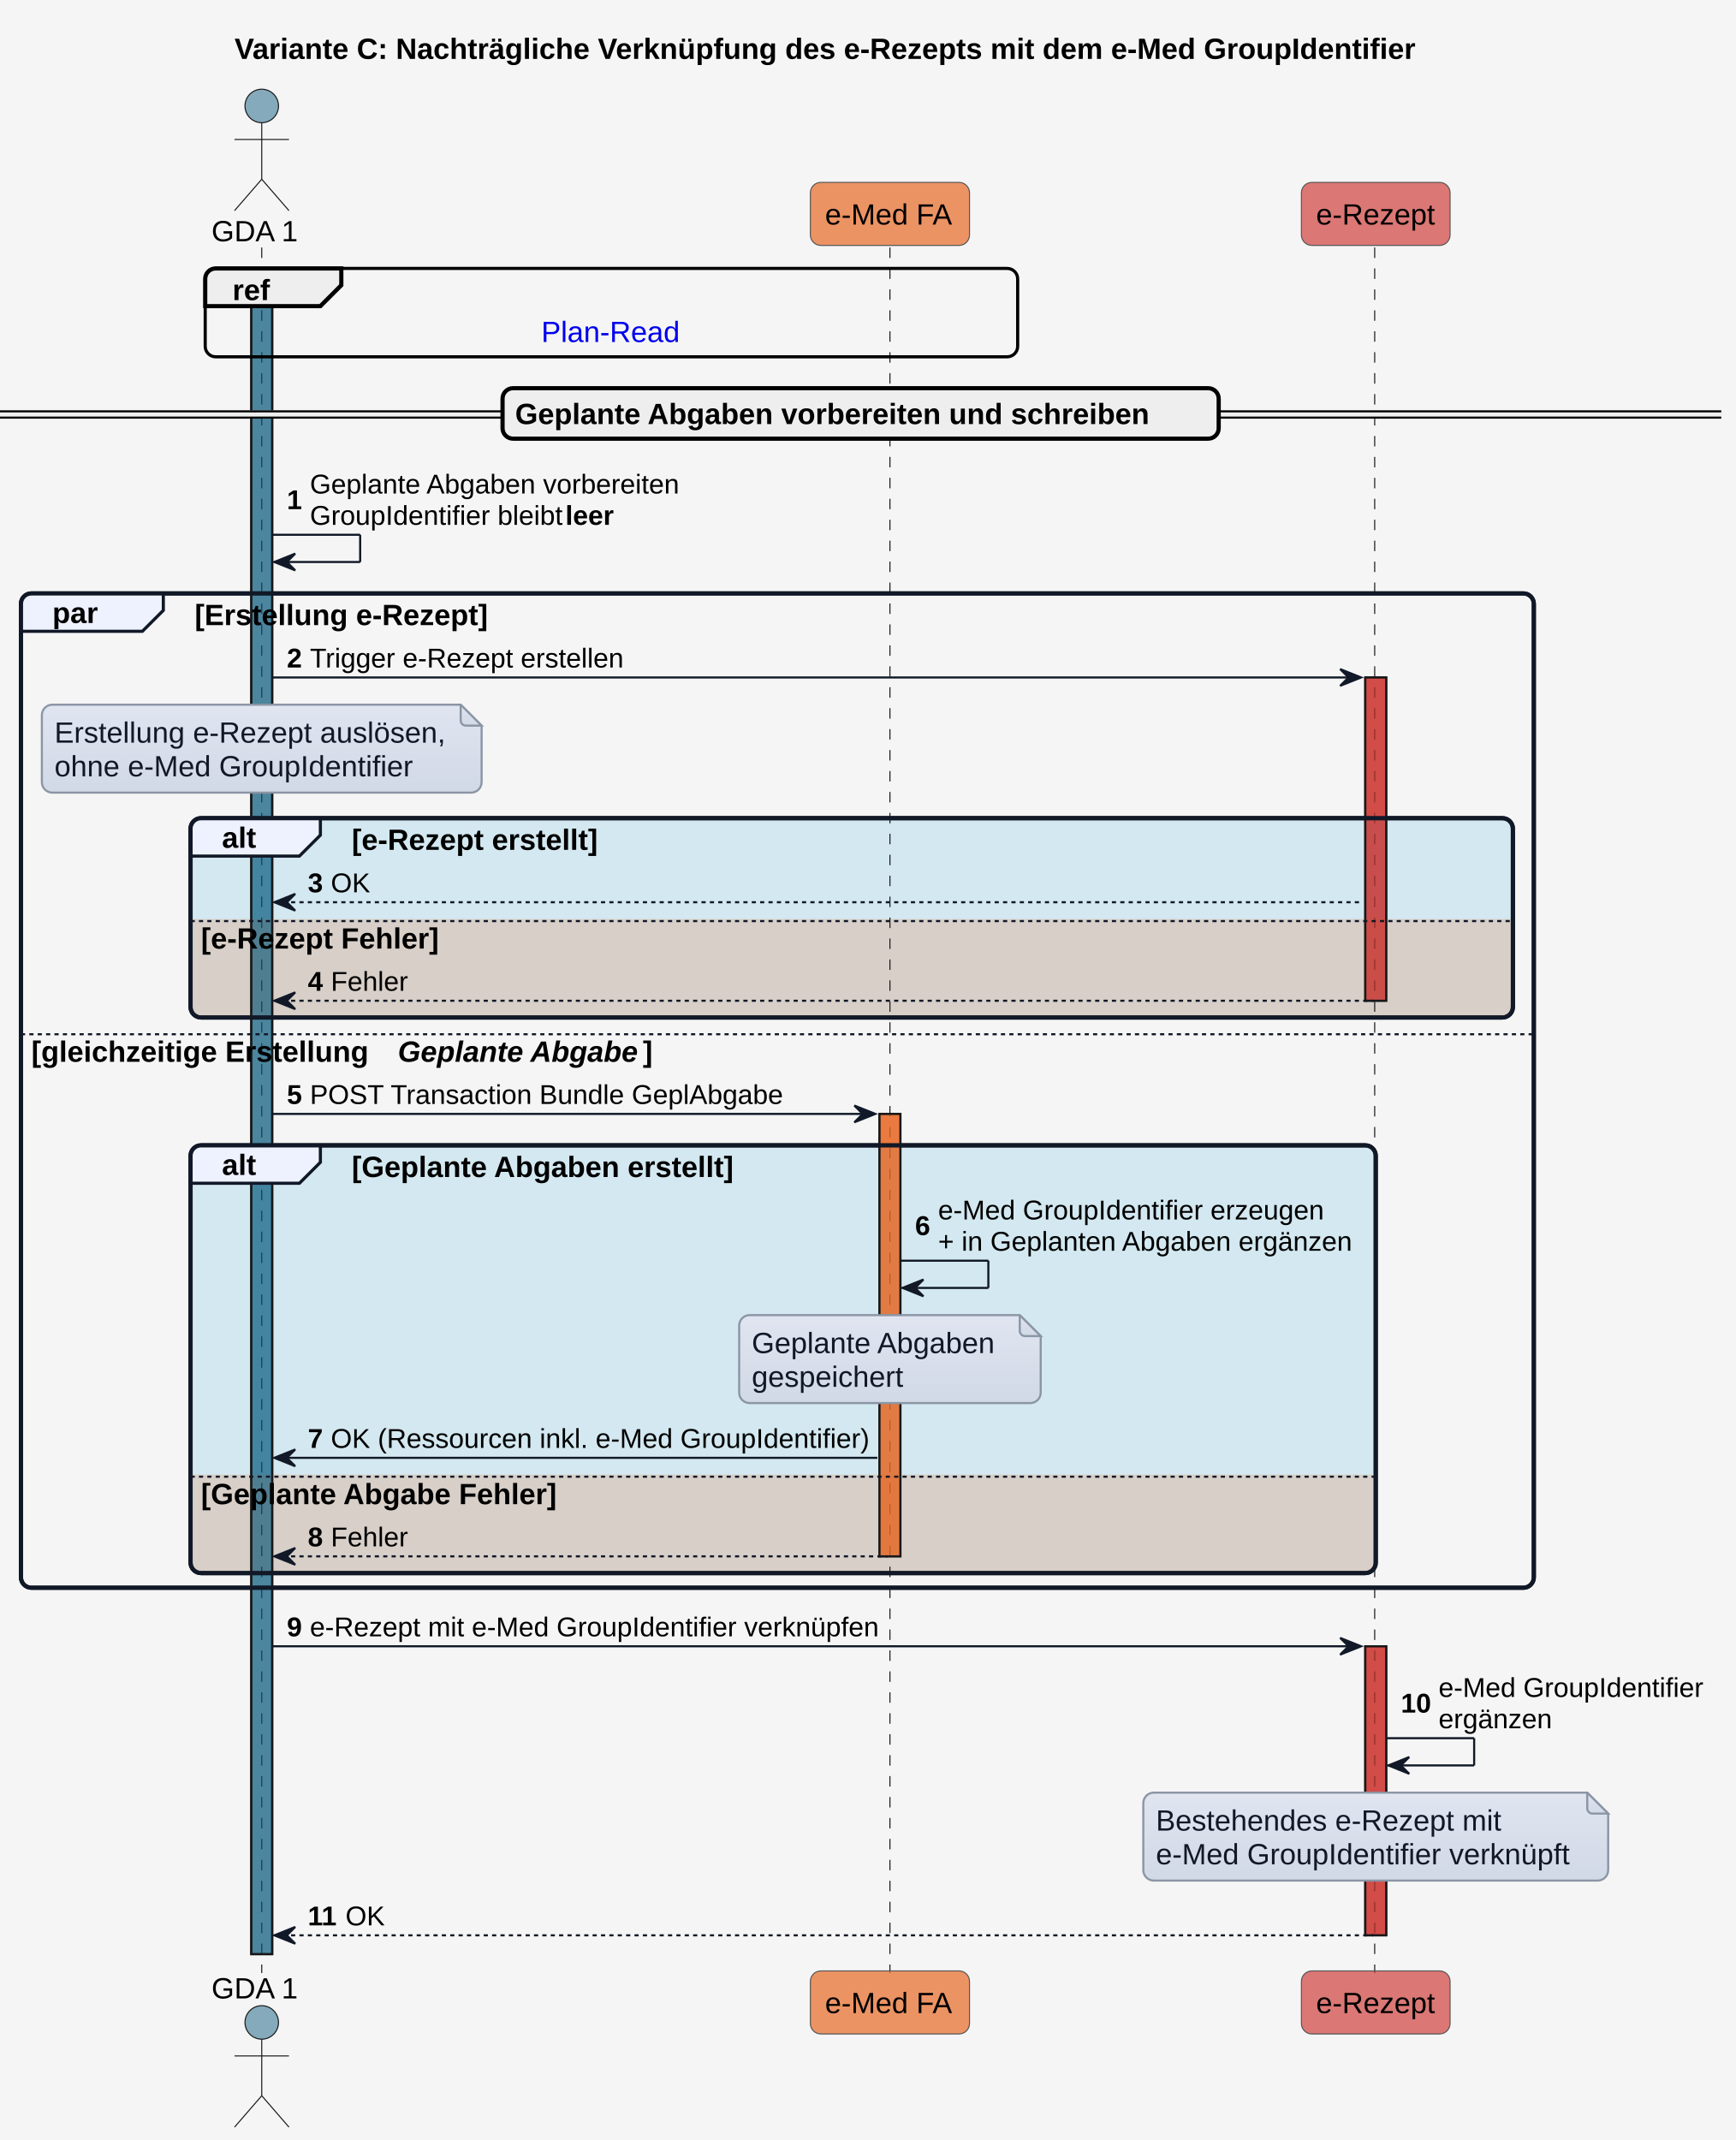
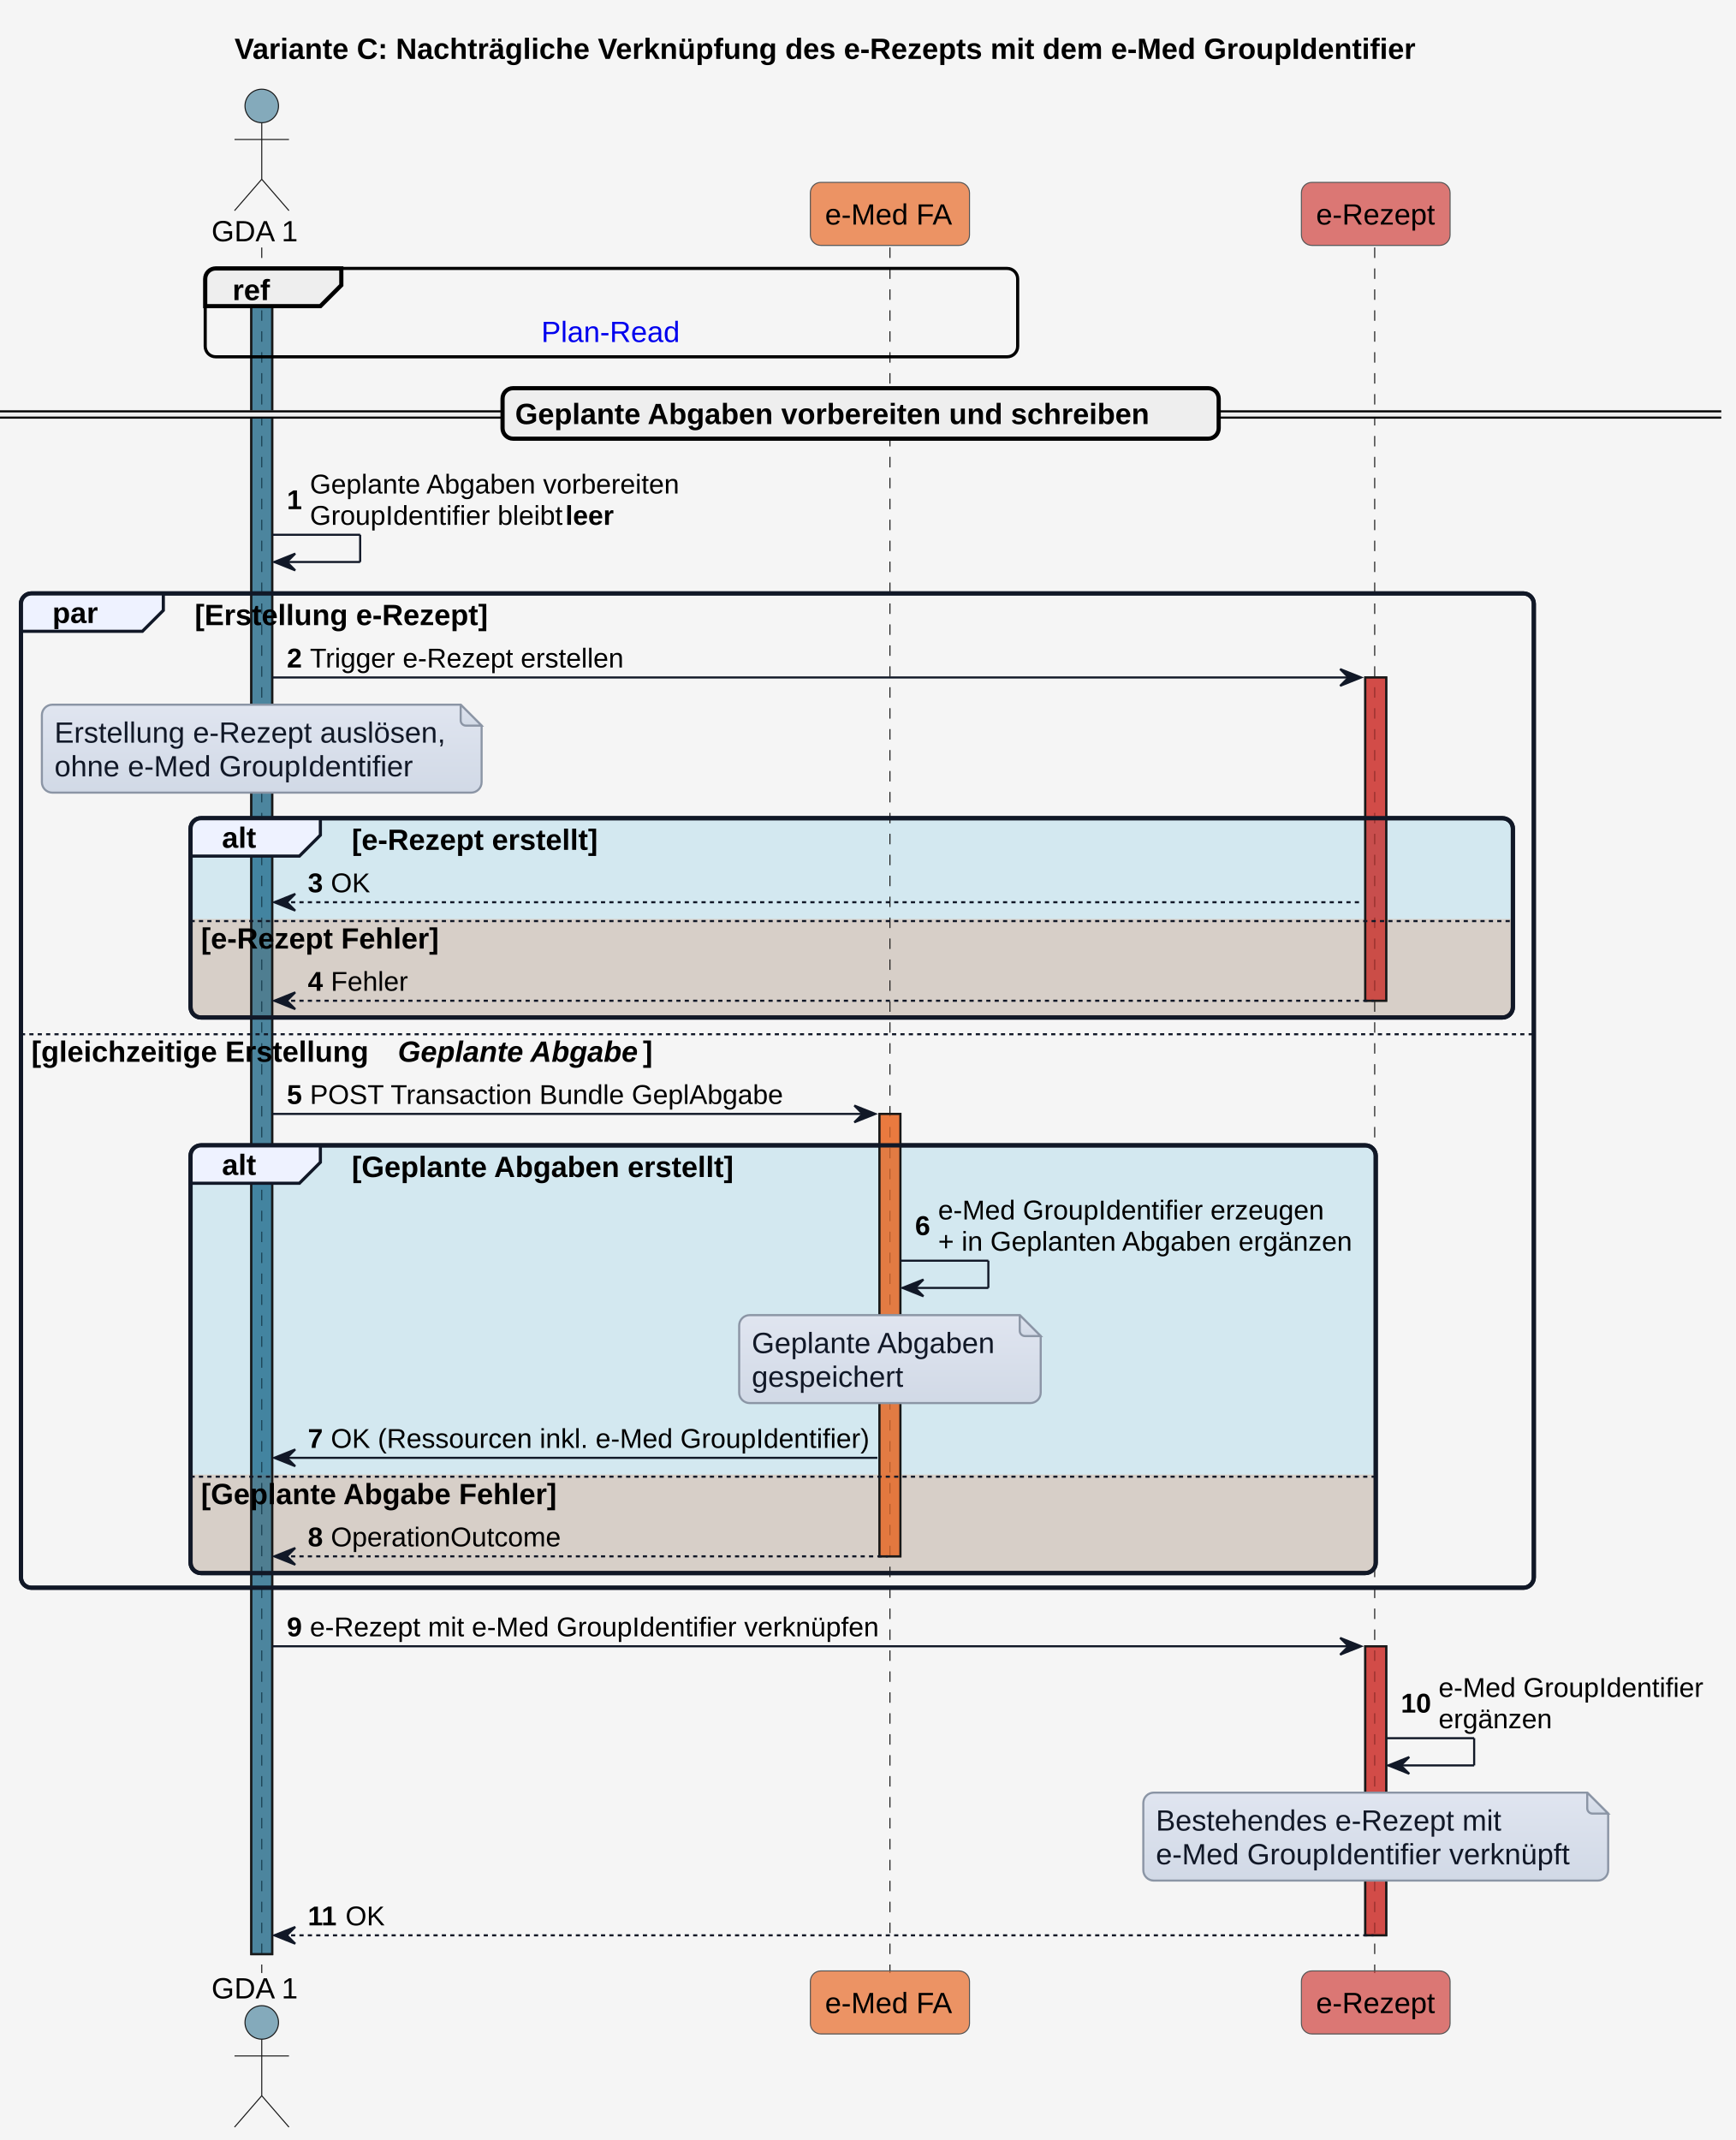
<svg xmlns="http://www.w3.org/2000/svg" xmlns:xlink="http://www.w3.org/1999/xlink" contentStyleType="text/css" height="1022px" preserveAspectRatio="none" style="width:829px;height:1022px;background:#F5F5F5;" version="1.1" viewBox="0 0 829 1022" width="829px" zoomAndPan="magnify">
  <defs>
-     <linearGradient id="g11nw9p242gv420" x1="50%" x2="50%" y1="0%" y2="100%">
+     <linearGradient id="g1toibaeehe9v0" x1="50%" x2="50%" y1="0%" y2="100%">
      <stop offset="0%" stop-color="#E0E5F0" />
      <stop offset="100%" stop-color="#D1D9E6" />
    </linearGradient>
  </defs>
  <g>
    <rect fill="#F5F5F5" height="1022" style="stroke:none;stroke-width:1.0;" width="829" x="0" y="0" />
    <text fill="#000000" font-family="Arial" font-size="14" font-weight="bold" lengthAdjust="spacing" textLength="597" x="112" y="28.132">Variante C: Nachträgliche Verknüpfung des e-Rezepts mit dem e-Med GroupIdentifier</text>
    <rect fill="#156082" fill-opacity="0.502" height="805.058" style="stroke:#181818;stroke-width:1.0;" width="10" x="120" y="128.197" />
    <rect fill="#E97232" fill-opacity="0.741" height="211.288" style="stroke:#181818;stroke-width:1.0;" width="10" x="420" y="531.975" />
    <rect fill="#CD3732" fill-opacity="0.663" height="154.391" style="stroke:#181818;stroke-width:1.0;" width="10" x="652" y="323.537" />
    <rect fill="#CD3732" fill-opacity="0.663" height="138.043" style="stroke:#181818;stroke-width:1.0;" width="10" x="652" y="786.211" />
    <rect fill="none" height="474.872" rx="5" ry="5" style="stroke:#111827;stroke-width:2.0;" width="722.5" x="10" y="283.391" />
    <rect fill="#0F9ED5" fill-opacity="0.145" height="95.193" rx="5" ry="5" style="stroke:#111827;stroke-width:2.0;" width="631.5" x="91" y="390.734" />
    <path d="M91,438.88 L722.5,438.88 L722.5,480.927 A5,5 0 0 1 717.5,485.927 L96,485.927 A5,5 0 0 1 91,480.927 L91,438.88 " fill="#E97132" fill-opacity="0.208" style="stroke:none;stroke-width:1.0;" />
    <rect fill="#0F9ED5" fill-opacity="0.145" height="204.288" rx="5" ry="5" style="stroke:#111827;stroke-width:2.0;" width="566" x="91" y="546.975" />
    <path d="M91,704.215 L657,704.215 L657,746.263 A5,5 0 0 1 652,751.263 L96,751.263 A5,5 0 0 1 91,746.263 L91,704.215 " fill="#E97132" fill-opacity="0.208" style="stroke:none;stroke-width:1.0;" />
    <line style="stroke:#181818;stroke-width:0.5;stroke-dasharray:5.0,5.0;" x1="125" x2="125" y1="118.197" y2="942.255" />
    <line style="stroke:#181818;stroke-width:0.5;stroke-dasharray:5.0,5.0;" x1="425" x2="425" y1="118.197" y2="942.255" />
    <line style="stroke:#181818;stroke-width:0.5;stroke-dasharray:5.0,5.0;" x1="656.5" x2="656.5" y1="118.197" y2="942.255" />
    <text fill="#000000" font-family="Arial" font-size="14" lengthAdjust="spacing" textLength="42" x="101" y="115.231">GDA 1</text>
    <ellipse cx="125" cy="50.599" fill="#156082" fill-opacity="0.502" rx="8" ry="8" style="stroke:#181818;stroke-width:0.5;" />
    <path d="M125,58.599 L125,85.599 M112,66.599 L138,66.599 M125,85.599 L112,100.599 M125,85.599 L138,100.599 " fill="none" style="stroke:#181818;stroke-width:0.5;" />
    <text fill="#000000" font-family="Arial" font-size="14" lengthAdjust="spacing" textLength="42" x="101" y="954.387">GDA 1</text>
    <ellipse cx="125" cy="965.854" fill="#156082" fill-opacity="0.502" rx="8" ry="8" style="stroke:#181818;stroke-width:0.5;" />
    <path d="M125,973.854 L125,1000.854 M112,981.854 L138,981.854 M125,1000.854 L112,1015.854 M125,1000.854 L138,1015.854 " fill="none" style="stroke:#181818;stroke-width:0.5;" />
    <rect fill="#E97232" fill-opacity="0.741" height="30.099" rx="5" ry="5" style="stroke:#555555;stroke-width:0.5;" width="76" x="387" y="87.099" />
    <text fill="#000000" font-family="Arial" font-size="14" lengthAdjust="spacing" textLength="62" x="394" y="107.231">e-Med FA</text>
    <rect fill="#E97232" fill-opacity="0.741" height="30.099" rx="5" ry="5" style="stroke:#555555;stroke-width:0.5;" width="76" x="387" y="941.255" />
    <text fill="#000000" font-family="Arial" font-size="14" lengthAdjust="spacing" textLength="62" x="394" y="961.387">e-Med FA</text>
    <rect fill="#CD3732" fill-opacity="0.663" height="30.099" rx="5" ry="5" style="stroke:#555555;stroke-width:0.5;" width="71" x="621.5" y="87.099" />
    <text fill="#000000" font-family="Arial" font-size="14" lengthAdjust="spacing" textLength="57" x="628.5" y="107.231">e-Rezept</text>
    <rect fill="#CD3732" fill-opacity="0.663" height="30.099" rx="5" ry="5" style="stroke:#555555;stroke-width:0.5;" width="71" x="621.5" y="941.255" />
    <text fill="#000000" font-family="Arial" font-size="14" lengthAdjust="spacing" textLength="57" x="628.5" y="961.387">e-Rezept</text>
    <rect fill="#156082" fill-opacity="0.502" height="805.058" style="stroke:#181818;stroke-width:1.0;" width="10" x="120" y="128.197" />
    <rect fill="#E97232" fill-opacity="0.741" height="211.288" style="stroke:#181818;stroke-width:1.0;" width="10" x="420" y="531.975" />
    <rect fill="#CD3732" fill-opacity="0.663" height="154.391" style="stroke:#181818;stroke-width:1.0;" width="10" x="652" y="323.537" />
    <rect fill="#CD3732" fill-opacity="0.663" height="138.043" style="stroke:#181818;stroke-width:1.0;" width="10" x="652" y="786.211" />
    <rect fill="none" height="42.197" rx="5" ry="5" style="stroke:#000000;stroke-width:1.5;" width="388" x="98" y="128.197" />
    <path d="M103,128.197 L163,128.197 L163,136.197 L153,146.197 L98,146.197 L98,133.197 A5,5 0 0 1 103,128.197 " fill="#EEEEEE" style="stroke:#000000;stroke-width:2.0;" />
    <text fill="#000000" font-family="Arial" font-size="14" font-weight="bold" lengthAdjust="spacing" textLength="20" x="111" y="143.329">ref</text>
    <a href="interactions.html#sequenzdiagramm-plan-read" target="_top" title="interactions.html#sequenzdiagramm-plan-read" xlink:actuate="onRequest" xlink:href="interactions.html#sequenzdiagramm-plan-read" xlink:show="new" xlink:title="interactions.html#sequenzdiagramm-plan-read" xlink:type="simple">
      <text fill="#0000EE" font-family="Arial" font-size="14" lengthAdjust="spacing" textLength="67" x="258.5" y="163.329">Plan-Read</text>
    </a>
    <rect fill="#EEEEEE" height="3" rx="5" ry="5" style="stroke:#EEEEEE;stroke-width:1.0;" width="822" x="0" y="196.444" />
    <line style="stroke:#000000;stroke-width:1.0;" x1="0" x2="822" y1="196.444" y2="196.444" />
    <line style="stroke:#000000;stroke-width:1.0;" x1="0" x2="822" y1="199.444" y2="199.444" />
    <rect fill="#EEEEEE" height="24.099" rx="5" ry="5" style="stroke:#000000;stroke-width:2.0;" width="342" x="240" y="185.394" />
    <text fill="#000000" font-family="Arial" font-size="14" font-weight="bold" lengthAdjust="spacing" textLength="324" x="246" y="202.526">Geplante Abgaben vorbereiten und schreiben</text>
    <line style="stroke:#111827;stroke-width:1.0;" x1="130" x2="172" y1="255.391" y2="255.391" />
    <line style="stroke:#111827;stroke-width:1.0;" x1="172" x2="172" y1="255.391" y2="268.391" />
    <line style="stroke:#111827;stroke-width:1.0;" x1="131" x2="172" y1="268.391" y2="268.391" />
    <polygon fill="#111827" points="141,264.391,131,268.391,141,272.391,137,268.391" style="stroke:#111827;stroke-width:1.0;" />
    <text fill="#000000" font-family="Arial" font-size="13" font-weight="bold" lengthAdjust="spacing" textLength="7" x="137" y="243.161">1</text>
    <text fill="#000000" font-family="Arial" font-size="13" lengthAdjust="spacing" textLength="173" x="148" y="235.687">Geplante Abgaben vorbereiten</text>
    <text fill="#000000" font-family="Arial" font-size="13" lengthAdjust="spacing" textLength="118" x="148" y="250.636">GroupIdentifier bleibt</text>
    <text fill="#000000" font-family="Arial" font-size="13" font-weight="bold" lengthAdjust="spacing" textLength="25" x="270" y="250.636">leer</text>
    <path d="M15,283.391 L78,283.391 L78,291.489 L68,301.489 L10,301.489 L10,288.391 A5,5 0 0 1 15,283.391 " fill="#EEF2FF" style="stroke:#111827;stroke-width:1.5;" />
    <rect fill="none" height="474.872" rx="5" ry="5" style="stroke:#111827;stroke-width:2.0;" width="722.5" x="10" y="283.391" />
    <text fill="#000000" font-family="Arial" font-size="14" font-weight="bold" lengthAdjust="spacing" textLength="23" x="25" y="297.522">par</text>
    <text fill="#000000" font-family="Arial" font-size="14" font-weight="bold" lengthAdjust="spacing" textLength="149" x="93" y="298.522">[Erstellung e-Rezept]</text>
    <polygon fill="#111827" points="640,319.537,650,323.537,640,327.537,644,323.537" style="stroke:#111827;stroke-width:1.0;" />
    <line style="stroke:#111827;stroke-width:1.0;" x1="130" x2="646" y1="323.537" y2="323.537" />
    <text fill="#000000" font-family="Arial" font-size="13" font-weight="bold" lengthAdjust="spacing" textLength="7" x="137" y="318.782">2</text>
    <text fill="#000000" font-family="Arial" font-size="13" lengthAdjust="spacing" textLength="148" x="148" y="318.782">Trigger e-Rezept erstellen</text>
-     <path d="M20,341.537 L20,373.537 A5,5 0 0 0 25,378.537 L225,378.537 A5,5 0 0 0 230,373.537 L230,346.537 L220,336.537 L25,336.537 A5,5 0 0 0 20,341.537 " fill="url(#g11nw9p242gv420)" style="stroke:#8B95A5;stroke-width:1.0;" />
-     <path d="M220,336.537 L220,344.037 A2.5,2.5 0 0 0 222.5,346.537 L230,346.537 L220,336.537 " fill="url(#g11nw9p242gv420)" style="stroke:#8B95A5;stroke-width:1.0;" />
+     <path d="M20,341.537 L20,373.537 A5,5 0 0 0 25,378.537 L225,378.537 A5,5 0 0 0 230,373.537 L230,346.537 L220,336.537 L25,336.537 A5,5 0 0 0 20,341.537 " fill="url(#g1toibaeehe9v0)" style="stroke:#8B95A5;stroke-width:1.0;" />
+     <path d="M220,336.537 L220,344.037 A2.5,2.5 0 0 0 222.5,346.537 L230,346.537 L220,336.537 " fill="url(#g1toibaeehe9v0)" style="stroke:#8B95A5;stroke-width:1.0;" />
    <text fill="#111827" font-family="Arial" font-size="14" lengthAdjust="spacing" textLength="189" x="26" y="354.668">Erstellung e-Rezept auslösen,</text>
    <text fill="#111827" font-family="Arial" font-size="14" lengthAdjust="spacing" textLength="174" x="26" y="370.767">ohne e-Med GroupIdentifier</text>
    <path d="M96,390.734 L153,390.734 L153,398.832 L143,408.832 L91,408.832 L91,395.734 A5,5 0 0 1 96,390.734 " fill="#EEF2FF" style="stroke:#111827;stroke-width:1.5;" />
    <rect fill="none" height="95.193" rx="5" ry="5" style="stroke:#111827;stroke-width:2.0;" width="631.5" x="91" y="390.734" />
    <text fill="#000000" font-family="Arial" font-size="14" font-weight="bold" lengthAdjust="spacing" textLength="17" x="106" y="404.866">alt</text>
    <text fill="#000000" font-family="Arial" font-size="14" font-weight="bold" lengthAdjust="spacing" textLength="127" x="168" y="405.866">[e-Rezept erstellt]</text>
    <polygon fill="#111827" points="141,426.88,131,430.88,141,434.88,137,430.88" style="stroke:#111827;stroke-width:1.0;" />
    <line style="stroke:#111827;stroke-width:1.0;stroke-dasharray:2.0,2.0;" x1="135" x2="651" y1="430.88" y2="430.88" />
    <text fill="#000000" font-family="Arial" font-size="13" font-weight="bold" lengthAdjust="spacing" textLength="7" x="147" y="426.125">3</text>
    <text fill="#000000" font-family="Arial" font-size="13" lengthAdjust="spacing" textLength="19" x="158" y="426.125">OK</text>
    <line style="stroke:#111827;stroke-width:1.0;stroke-dasharray:2.0,2.0;" x1="91" x2="722.5" y1="439.88" y2="439.88" />
    <text fill="#000000" font-family="Arial" font-size="14" font-weight="bold" lengthAdjust="spacing" textLength="123" x="96" y="453.012">[e-Rezept Fehler]</text>
    <polygon fill="#111827" points="141,473.927,131,477.927,141,481.927,137,477.927" style="stroke:#111827;stroke-width:1.0;" />
    <line style="stroke:#111827;stroke-width:1.0;stroke-dasharray:2.0,2.0;" x1="135" x2="656" y1="477.927" y2="477.927" />
    <text fill="#000000" font-family="Arial" font-size="13" font-weight="bold" lengthAdjust="spacing" textLength="7" x="147" y="473.172">4</text>
    <text fill="#000000" font-family="Arial" font-size="13" lengthAdjust="spacing" textLength="36" x="158" y="473.172">Fehler</text>
    <line style="stroke:#111827;stroke-width:1.0;stroke-dasharray:2.0,2.0;" x1="10" x2="732.5" y1="493.927" y2="493.927" />
    <text fill="#000000" font-family="Arial" font-size="14" font-weight="bold" lengthAdjust="spacing" textLength="171" x="15" y="507.059">[gleichzeitige Erstellung</text>
    <text fill="#000000" font-family="Arial" font-size="14" font-style="italic" font-weight="bold" lengthAdjust="spacing" textLength="117" x="190" y="507.059">Geplante Abgabe</text>
    <text fill="#000000" font-family="Arial" font-size="14" font-weight="bold" lengthAdjust="spacing" textLength="5" x="307" y="507.059">]</text>
    <polygon fill="#111827" points="408,527.975,418,531.975,408,535.975,412,531.975" style="stroke:#111827;stroke-width:1.0;" />
    <line style="stroke:#111827;stroke-width:1.0;" x1="130" x2="414" y1="531.975" y2="531.975" />
    <text fill="#000000" font-family="Arial" font-size="13" font-weight="bold" lengthAdjust="spacing" textLength="7" x="137" y="527.22">5</text>
    <text fill="#000000" font-family="Arial" font-size="13" lengthAdjust="spacing" textLength="225" x="148" y="527.22">POST Transaction Bundle GeplAbgabe</text>
    <path d="M96,546.975 L153,546.975 L153,555.073 L143,565.073 L91,565.073 L91,551.975 A5,5 0 0 1 96,546.975 " fill="#EEF2FF" style="stroke:#111827;stroke-width:1.5;" />
    <rect fill="none" height="204.288" rx="5" ry="5" style="stroke:#111827;stroke-width:2.0;" width="566" x="91" y="546.975" />
    <text fill="#000000" font-family="Arial" font-size="14" font-weight="bold" lengthAdjust="spacing" textLength="17" x="106" y="561.106">alt</text>
    <text fill="#000000" font-family="Arial" font-size="14" font-weight="bold" lengthAdjust="spacing" textLength="194" x="168" y="562.106">[Geplante Abgaben erstellt]</text>
    <line style="stroke:#111827;stroke-width:1.0;" x1="430" x2="472" y1="602.069" y2="602.069" />
    <line style="stroke:#111827;stroke-width:1.0;" x1="472" x2="472" y1="602.069" y2="615.069" />
    <line style="stroke:#111827;stroke-width:1.0;" x1="431" x2="472" y1="615.069" y2="615.069" />
    <polygon fill="#111827" points="441,611.069,431,615.069,441,619.069,437,615.069" style="stroke:#111827;stroke-width:1.0;" />
    <text fill="#000000" font-family="Arial" font-size="13" font-weight="bold" lengthAdjust="spacing" textLength="7" x="437" y="589.84">6</text>
    <text fill="#000000" font-family="Arial" font-size="13" lengthAdjust="spacing" textLength="180" x="448" y="582.366">e-Med GroupIdentifier erzeugen</text>
    <text fill="#000000" font-family="Arial" font-size="13" lengthAdjust="spacing" textLength="197" x="448" y="597.314">+ in Geplanten Abgaben ergänzen</text>
-     <path d="M353,633.069 L353,665.069 A5,5 0 0 0 358,670.069 L492,670.069 A5,5 0 0 0 497,665.069 L497,638.069 L487,628.069 L358,628.069 A5,5 0 0 0 353,633.069 " fill="url(#g11nw9p242gv420)" style="stroke:#8B95A5;stroke-width:1.0;" />
-     <path d="M487,628.069 L487,635.569 A2.5,2.5 0 0 0 489.5,638.069 L497,638.069 L487,628.069 " fill="url(#g11nw9p242gv420)" style="stroke:#8B95A5;stroke-width:1.0;" />
+     <path d="M353,633.069 L353,665.069 A5,5 0 0 0 358,670.069 L492,670.069 A5,5 0 0 0 497,665.069 L497,638.069 L487,628.069 L358,628.069 A5,5 0 0 0 353,633.069 " fill="url(#g1toibaeehe9v0)" style="stroke:#8B95A5;stroke-width:1.0;" />
+     <path d="M487,628.069 L487,635.569 A2.5,2.5 0 0 0 489.5,638.069 L497,638.069 L487,628.069 " fill="url(#g1toibaeehe9v0)" style="stroke:#8B95A5;stroke-width:1.0;" />
    <text fill="#111827" font-family="Arial" font-size="14" lengthAdjust="spacing" textLength="119" x="359" y="646.201">Geplante Abgaben</text>
    <text fill="#111827" font-family="Arial" font-size="14" lengthAdjust="spacing" textLength="74" x="359" y="662.3">gespeichert</text>
    <polygon fill="#111827" points="141,692.215,131,696.215,141,700.215,137,696.215" style="stroke:#111827;stroke-width:1.0;" />
    <line style="stroke:#111827;stroke-width:1.0;" x1="135" x2="419" y1="696.215" y2="696.215" />
    <text fill="#000000" font-family="Arial" font-size="13" font-weight="bold" lengthAdjust="spacing" textLength="7" x="147" y="691.46">7</text>
    <text fill="#000000" font-family="Arial" font-size="13" lengthAdjust="spacing" textLength="255" x="158" y="691.46">OK (Ressourcen inkl. e-Med GroupIdentifier)</text>
    <line style="stroke:#111827;stroke-width:1.0;stroke-dasharray:2.0,2.0;" x1="91" x2="657" y1="705.215" y2="705.215" />
    <text fill="#000000" font-family="Arial" font-size="14" font-weight="bold" lengthAdjust="spacing" textLength="181" x="96" y="718.347">[Geplante Abgabe Fehler]</text>
    <polygon fill="#111827" points="141,739.263,131,743.263,141,747.263,137,743.263" style="stroke:#111827;stroke-width:1.0;" />
    <line style="stroke:#111827;stroke-width:1.0;stroke-dasharray:2.0,2.0;" x1="135" x2="424" y1="743.263" y2="743.263" />
    <text fill="#000000" font-family="Arial" font-size="13" font-weight="bold" lengthAdjust="spacing" textLength="7" x="147" y="738.508">8</text>
-     <text fill="#000000" font-family="Arial" font-size="13" lengthAdjust="spacing" textLength="36" x="158" y="738.508">Fehler</text>
+     <text fill="#000000" font-family="Arial" font-size="13" lengthAdjust="spacing" textLength="109" x="158" y="738.508">OperationOutcome</text>
    <polygon fill="#111827" points="640,782.211,650,786.211,640,790.211,644,786.211" style="stroke:#111827;stroke-width:1.0;" />
    <line style="stroke:#111827;stroke-width:1.0;" x1="130" x2="646" y1="786.211" y2="786.211" />
    <text fill="#000000" font-family="Arial" font-size="13" font-weight="bold" lengthAdjust="spacing" textLength="7" x="137" y="781.457">9</text>
    <text fill="#000000" font-family="Arial" font-size="13" lengthAdjust="spacing" textLength="266" x="148" y="781.457">e-Rezept mit e-Med GroupIdentifier verknüpfen</text>
    <line style="stroke:#111827;stroke-width:1.0;" x1="662" x2="704" y1="830.109" y2="830.109" />
    <line style="stroke:#111827;stroke-width:1.0;" x1="704" x2="704" y1="830.109" y2="843.109" />
    <line style="stroke:#111827;stroke-width:1.0;" x1="663" x2="704" y1="843.109" y2="843.109" />
    <polygon fill="#111827" points="673,839.109,663,843.109,673,847.109,669,843.109" style="stroke:#111827;stroke-width:1.0;" />
    <text fill="#000000" font-family="Arial" font-size="13" font-weight="bold" lengthAdjust="spacing" textLength="14" x="669" y="817.88">10</text>
    <text fill="#000000" font-family="Arial" font-size="13" lengthAdjust="spacing" textLength="123" x="687" y="810.405">e-Med GroupIdentifier</text>
    <text fill="#000000" font-family="Arial" font-size="13" lengthAdjust="spacing" textLength="53" x="687" y="825.354">ergänzen</text>
-     <path d="M546,861.109 L546,893.109 A5,5 0 0 0 551,898.109 L763,898.109 A5,5 0 0 0 768,893.109 L768,866.109 L758,856.109 L551,856.109 A5,5 0 0 0 546,861.109 " fill="url(#g11nw9p242gv420)" style="stroke:#8B95A5;stroke-width:1.0;" />
-     <path d="M758,856.109 L758,863.609 A2.5,2.5 0 0 0 760.5,866.109 L768,866.109 L758,856.109 " fill="url(#g11nw9p242gv420)" style="stroke:#8B95A5;stroke-width:1.0;" />
+     <path d="M546,861.109 L546,893.109 A5,5 0 0 0 551,898.109 L763,898.109 A5,5 0 0 0 768,893.109 L768,866.109 L758,856.109 L551,856.109 A5,5 0 0 0 546,861.109 " fill="url(#g1toibaeehe9v0)" style="stroke:#8B95A5;stroke-width:1.0;" />
+     <path d="M758,856.109 L758,863.609 A2.5,2.5 0 0 0 760.5,866.109 L768,866.109 L758,856.109 " fill="url(#g1toibaeehe9v0)" style="stroke:#8B95A5;stroke-width:1.0;" />
    <text fill="#111827" font-family="Arial" font-size="14" lengthAdjust="spacing" textLength="166" x="552" y="874.241">Bestehendes e-Rezept mit</text>
    <text fill="#111827" font-family="Arial" font-size="14" lengthAdjust="spacing" textLength="201" x="552" y="890.339">e-Med GroupIdentifier verknüpft</text>
    <polygon fill="#111827" points="141,920.255,131,924.255,141,928.255,137,924.255" style="stroke:#111827;stroke-width:1.0;" />
    <line style="stroke:#111827;stroke-width:1.0;stroke-dasharray:2.0,2.0;" x1="135" x2="656" y1="924.255" y2="924.255" />
    <text fill="#000000" font-family="Arial" font-size="13" font-weight="bold" lengthAdjust="spacing" textLength="14" x="147" y="919.5">11</text>
    <text fill="#000000" font-family="Arial" font-size="13" lengthAdjust="spacing" textLength="19" x="165" y="919.5">OK</text>
  </g>
</svg>
